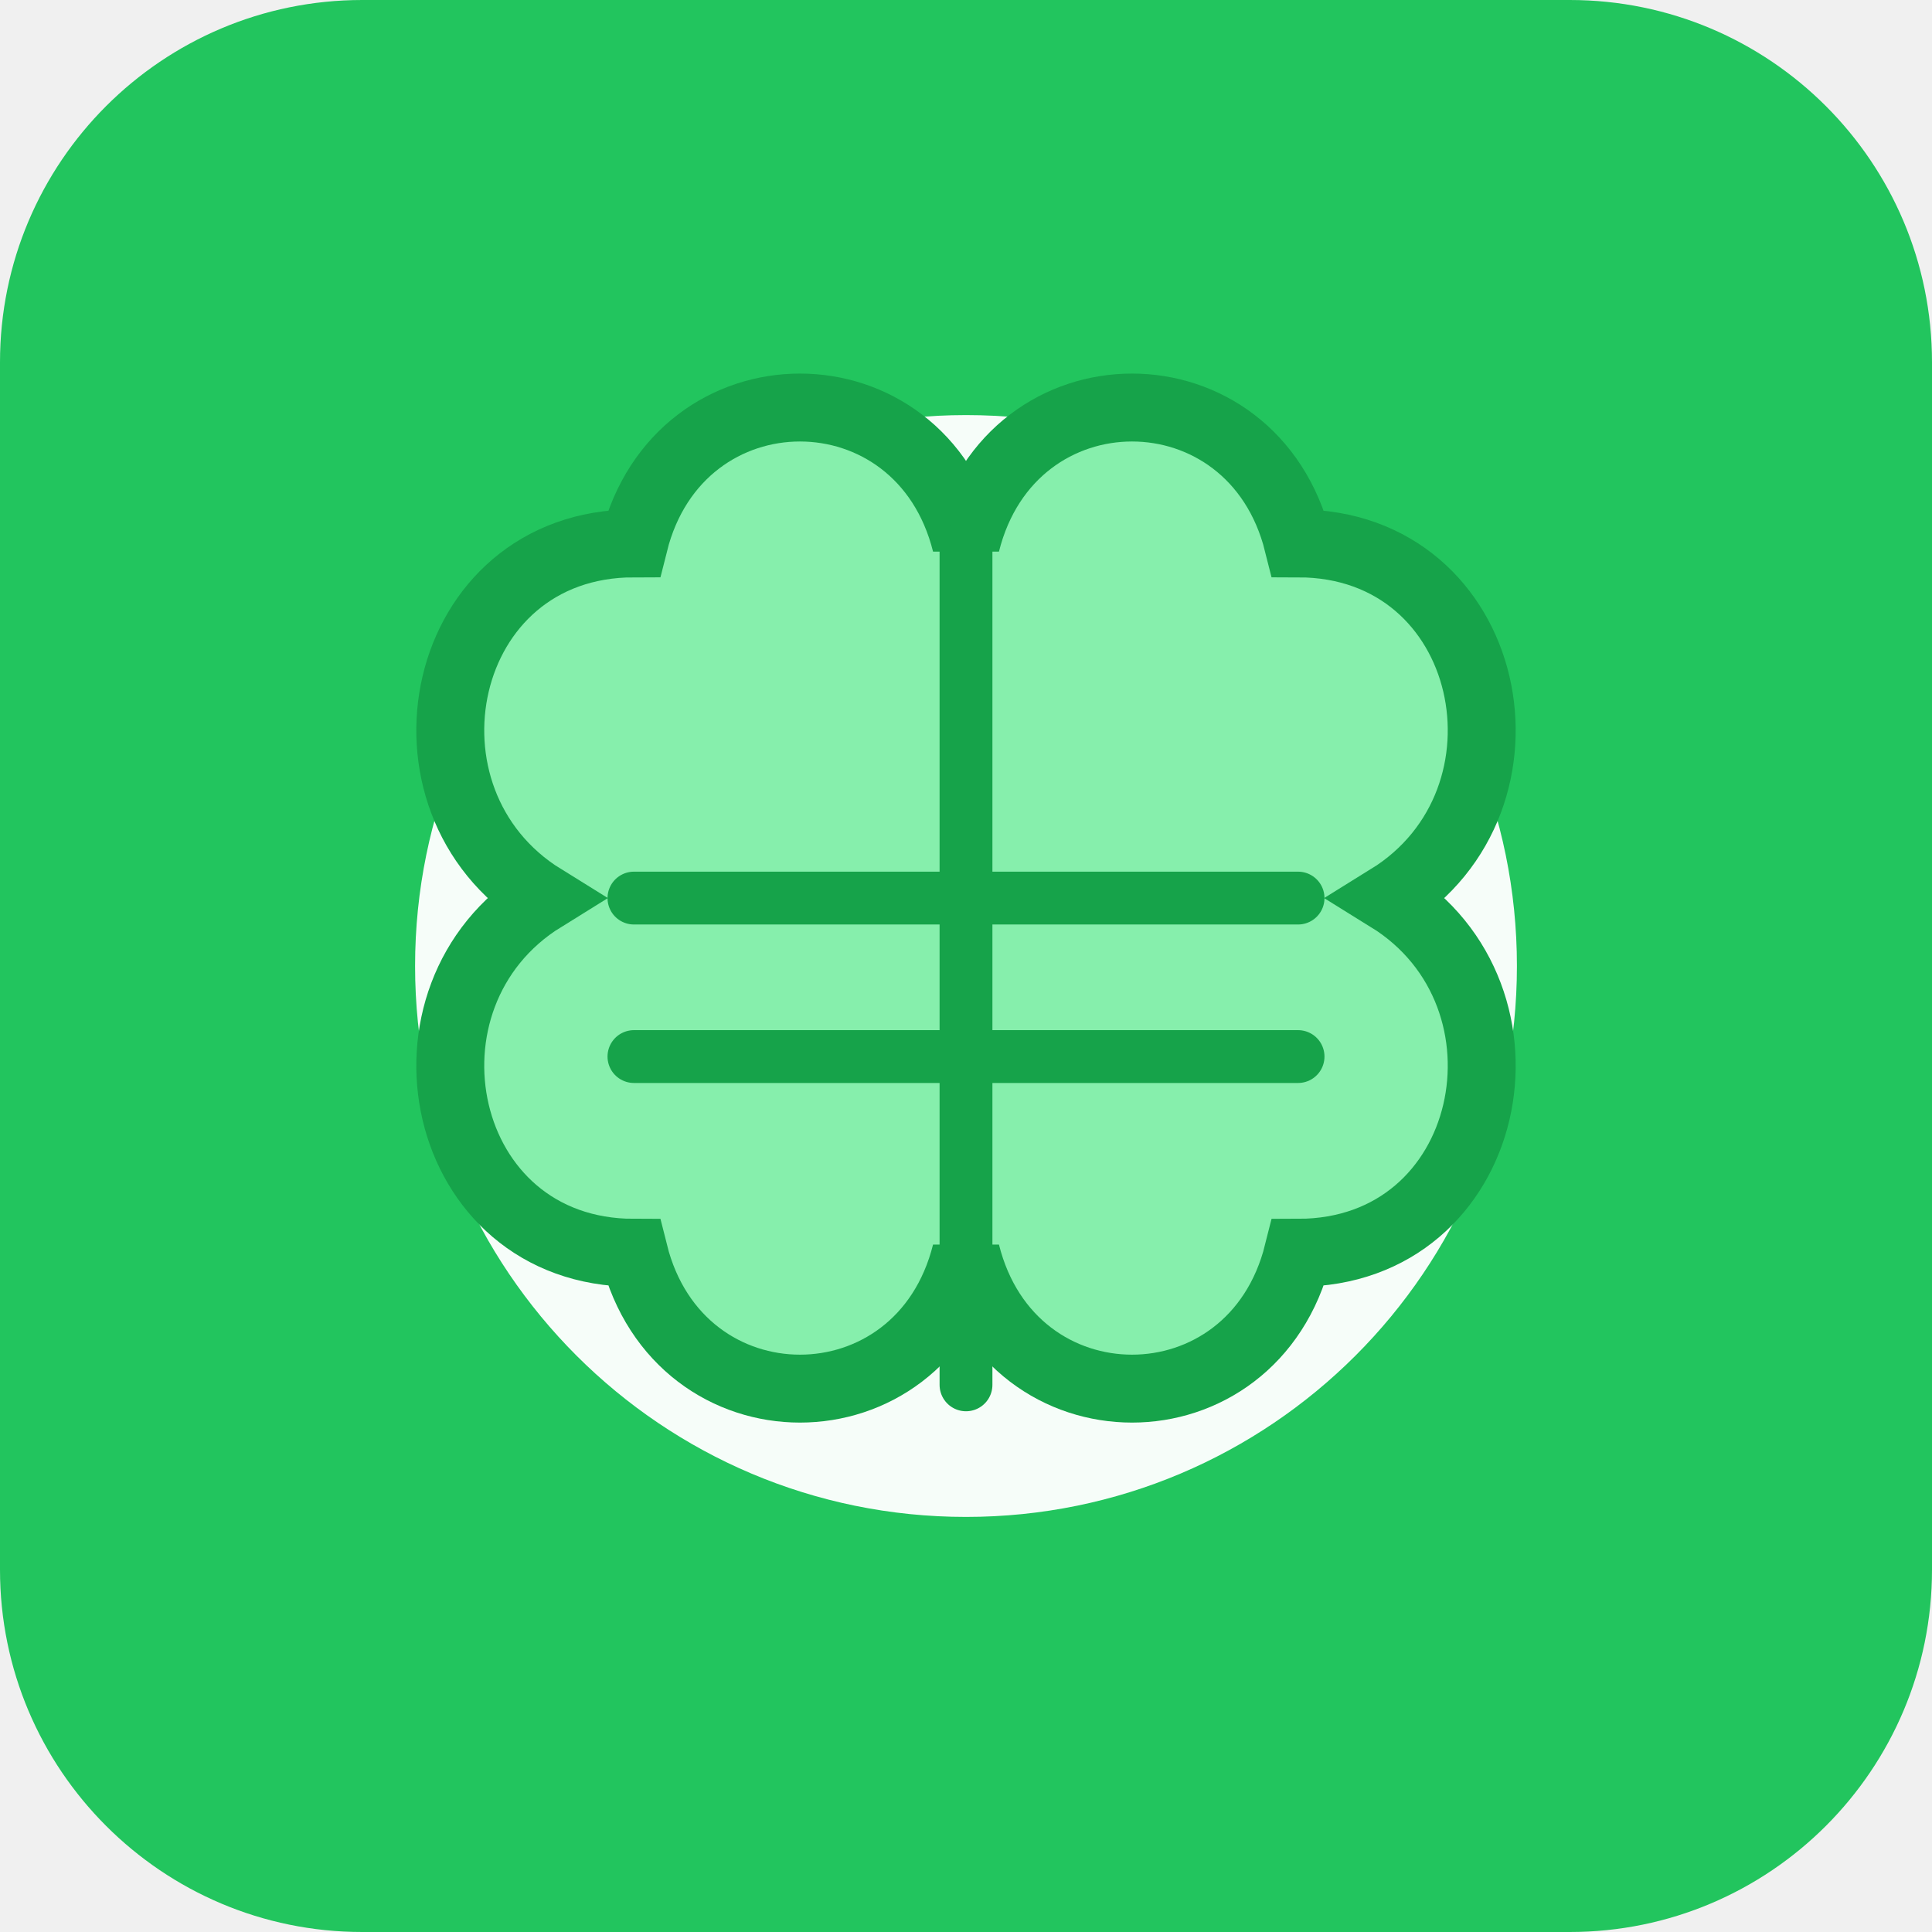
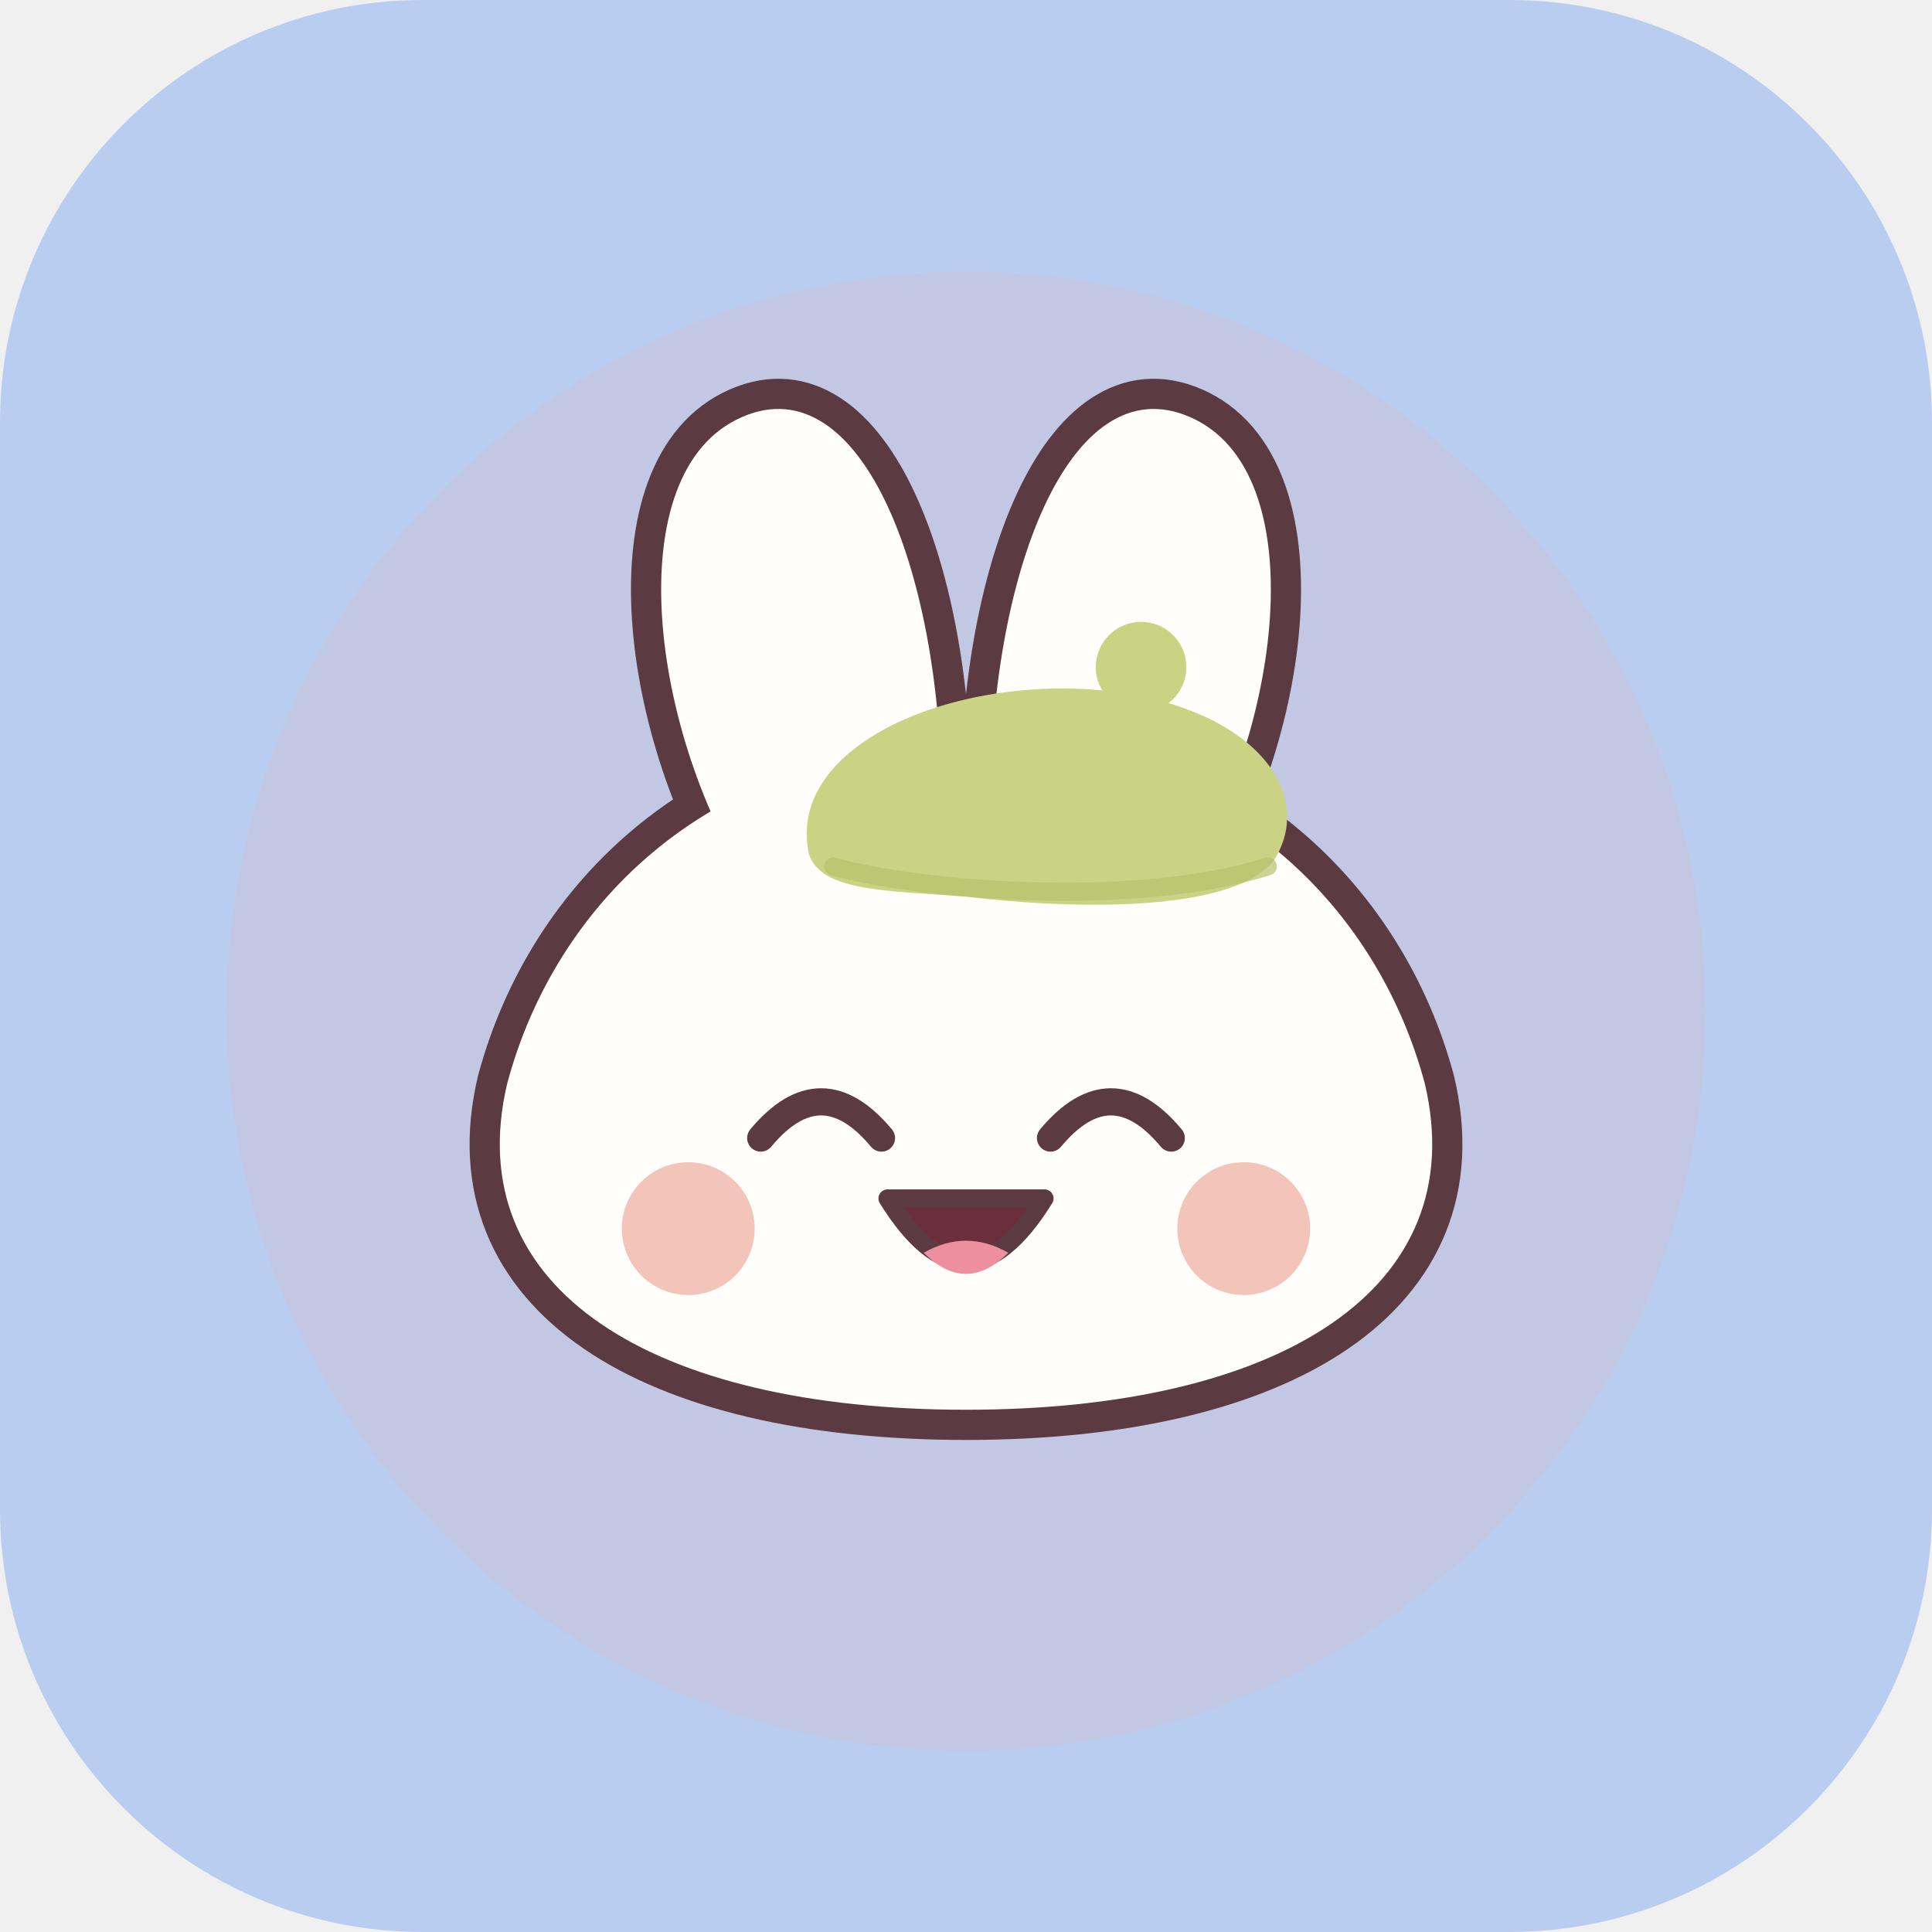
<svg xmlns="http://www.w3.org/2000/svg" viewBox="0 0 512 512">
-   <rect width="512" height="512" rx="96" fill="#22c55e" />
-   <circle cx="256" cy="256" r="146" fill="#ffffff" opacity="0.96" />
-   <path d="M256 144c-12-48-76-48-88 0-52 0-66 68-24 94-42 26-28 94 24 94 12 48 76 48 88 0 12 48 76 48 88 0 52 0 66-68 24-94 42-26 28-94-24-94-12-48-76-48-88 0Z" fill="#86efac" stroke="#16a34a" stroke-width="18" />
-   <path d="M256 145v222M168 238h176M168 280h176" fill="none" stroke="#16a34a" stroke-width="14" stroke-linecap="round" />
+   <rect width="512" height="512" rx="112" fill="#B9CDF1" />
+   <circle cx="256" cy="268" r="196" fill="#D3C0CC" opacity=".35" />
+   <g transform="translate(96 92) scale(1.6)">
+     <g fill="#5B3A42" stroke="#5B3A42" stroke-width="10" stroke-linejoin="round">
+       <path d="M66 92 C48 66 42 22 62 12 C82 2 96 36 96 76 Z" />
+       <path d="M134 92 C152 66 158 22 138 12 C118 2 104 36 104 76 Z" />
+       <path d="M100 66 C142 66 168 92 176 122 C184 156 152 176 100 176 C48 176 16 156 24 122 C32 92 58 66 100 66 Z" />
+     </g>
+     <g fill="#FFFEFA">
+       <path d="M66 92 C48 66 42 22 62 12 C82 2 96 36 96 76 Z" />
+       <path d="M134 92 C152 66 158 22 138 12 C118 2 104 36 104 76 Z" />
+       <path d="M100 66 C142 66 168 92 176 122 C184 156 152 176 100 176 C48 176 16 156 24 122 C32 92 58 66 100 66 Z" />
+     </g>
+     <path d="M74 84 C70 66 98 54 124 57 C148 60 158 74 151 85 C144 94 116 93 100 91 C86 90 76 90 74 84 Z" fill="#CAD384" />
+     <path d="M78 86 C92 90 128 93 150 86" fill="none" stroke="#B7C16C" stroke-width="3" stroke-linecap="round" opacity=".7" />
+     <circle cx="129" cy="53" r="7.5" fill="#CAD384" />
+     <circle cx="54" cy="146" r="11" fill="#F2C4BA" />
+     <circle cx="146" cy="146" r="11" fill="#F2C4BA" />
+     <path d="M66 131 q10 -12 20 0" fill="none" stroke="#5B3A42" stroke-width="4.5" stroke-linecap="round" stroke-linejoin="round" />
+     <path d="M114 131 q10 -12 20 0" fill="none" stroke="#5B3A42" stroke-width="4.5" stroke-linecap="round" stroke-linejoin="round" />
+     <path d="M87 141 Q100 162 113 141 Z" fill="#6B2F3C" stroke="#5B3A42" stroke-width="3" stroke-linejoin="round" />
+     <path d="M93 150 Q100 157 107 150 Q100 146 93 150 Z" fill="#EE8FA0" />
+   </g>
</svg>
